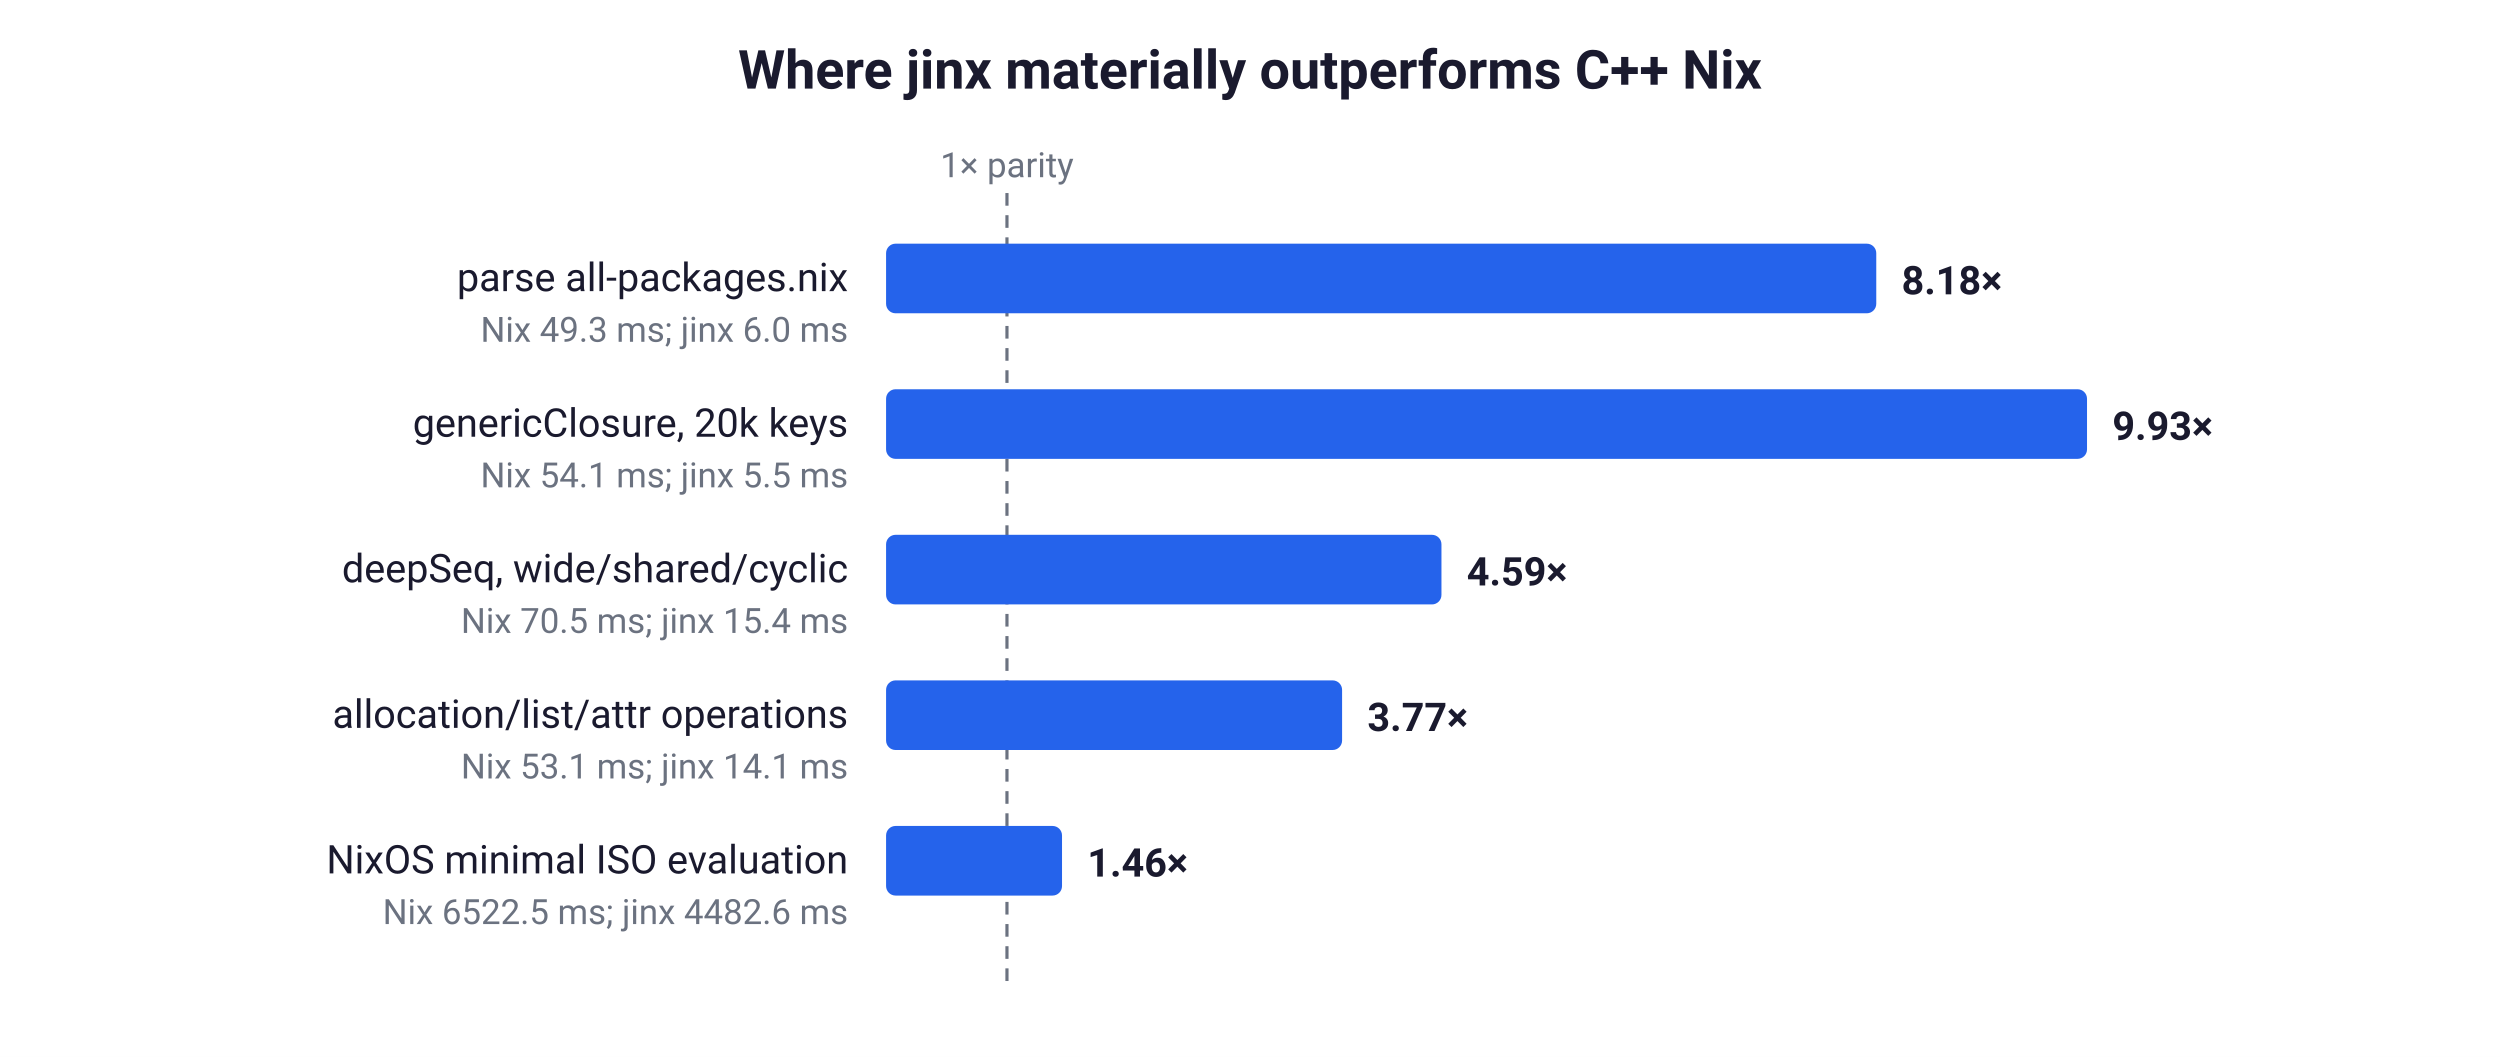
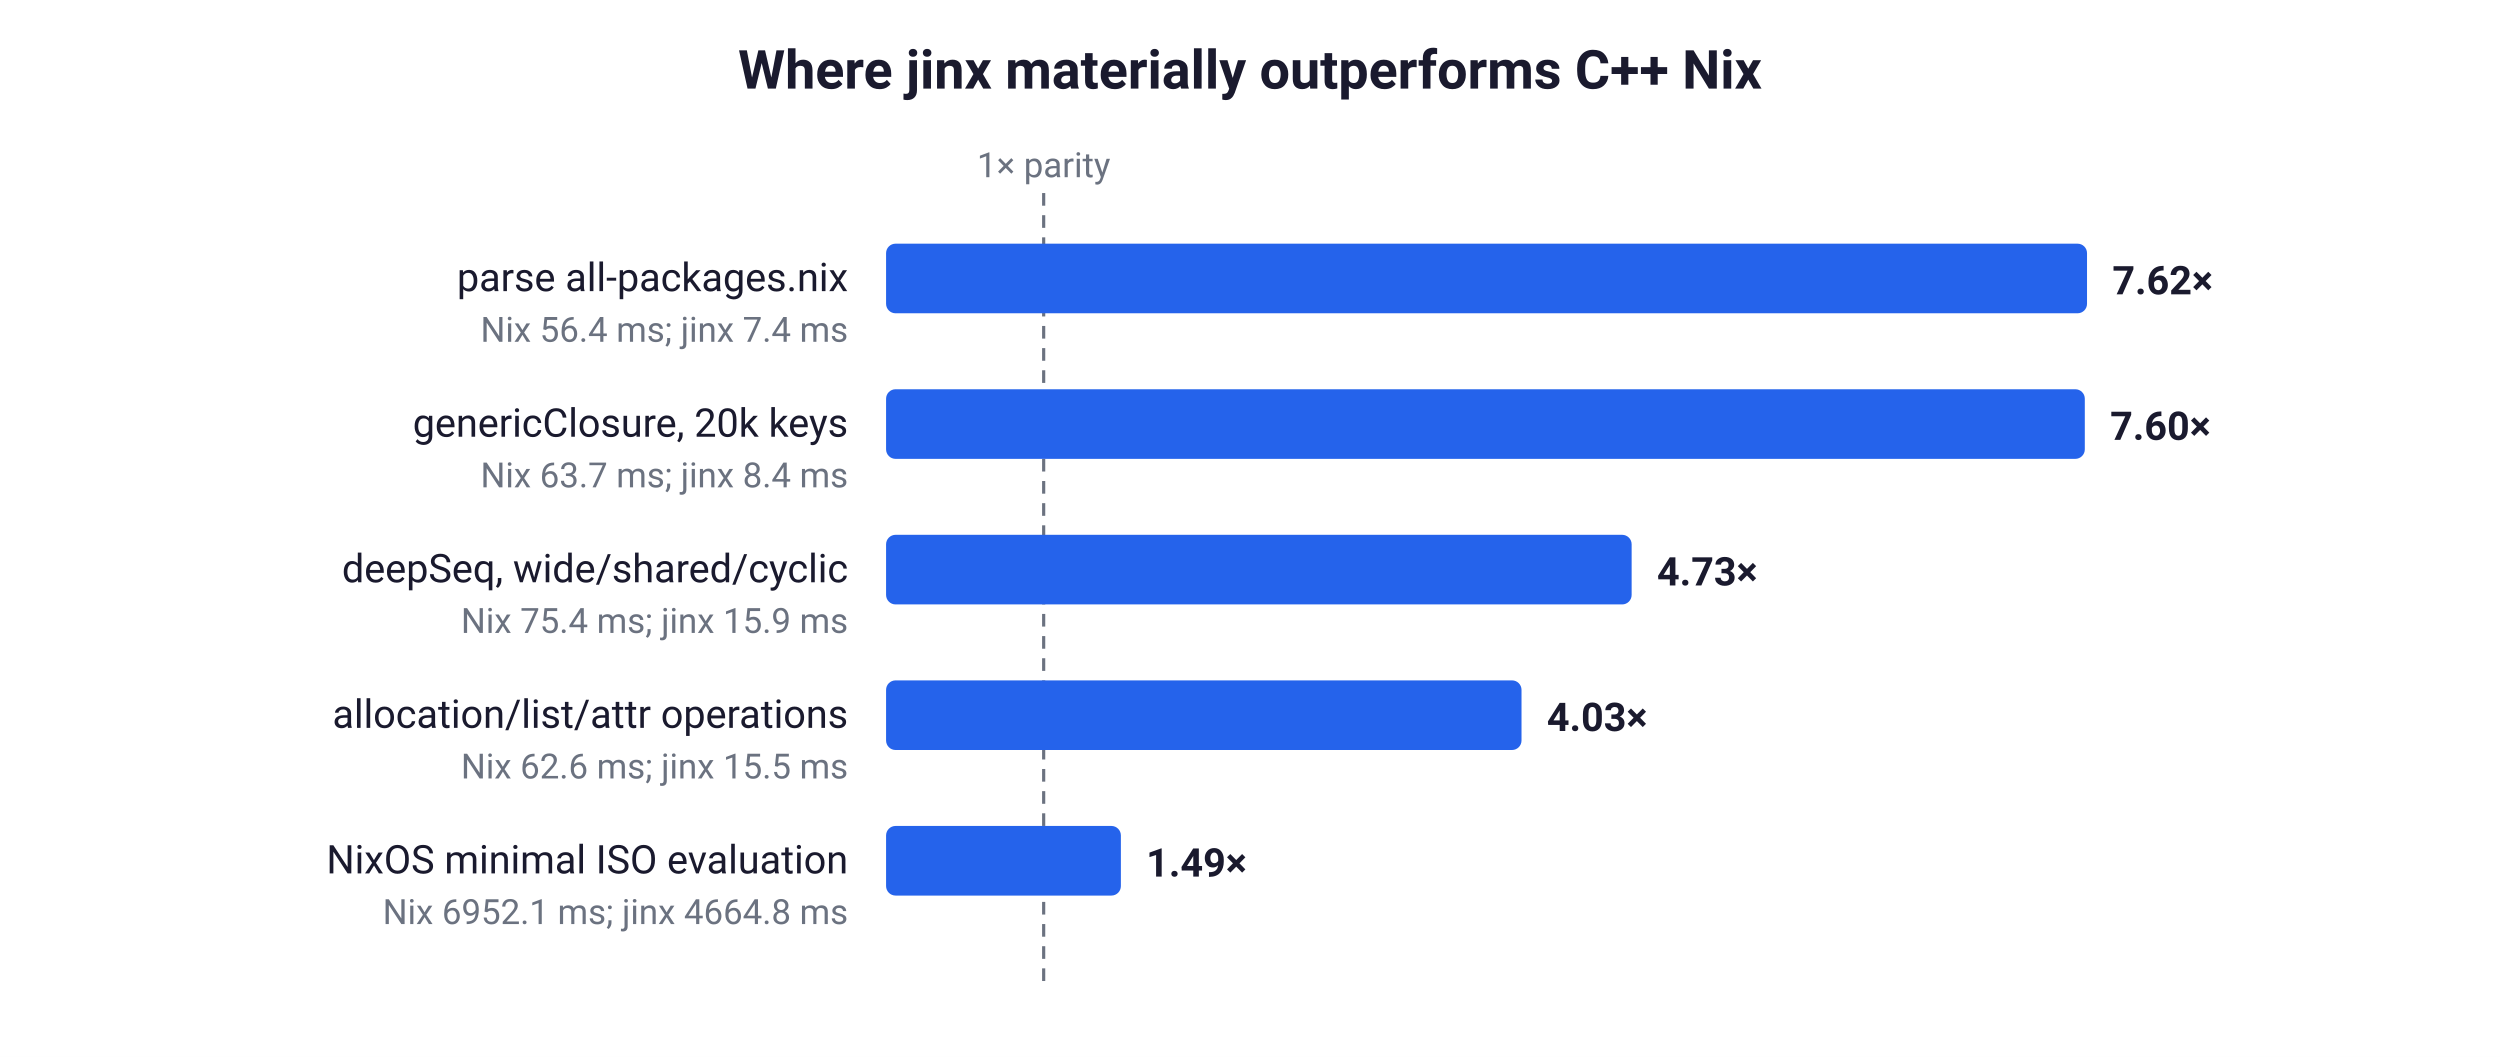
<svg xmlns="http://www.w3.org/2000/svg" width="790" height="334" viewBox="0 0 790 334" font-family="-apple-system,Segoe UI,Roboto,sans-serif" role="img" aria-labelledby="chart-title chart-description">
  <rect width="790" height="334" fill="#ffffff" />
  <text x="395.0" y="28" text-anchor="middle" font-size="17" font-weight="700" fill="#1a1a2e">Where jinx materially outperforms C++ Nix</text>
-   <line x1="318.2" y1="61" x2="318.2" y2="310" stroke="#6b7280" stroke-width="1" stroke-dasharray="4 3" />
-   <text x="318.2" y="56" text-anchor="middle" font-size="11" fill="#6b7280">1× parity</text>
+   <line x1="329.8" y1="61" x2="329.8" y2="310" stroke="#6b7280" stroke-width="1" stroke-dasharray="4 3" />
+   <text x="329.8" y="56" text-anchor="middle" font-size="11" fill="#6b7280">1× parity</text>
  <text x="268" y="92" text-anchor="end" font-size="12.5" fill="#1a1a2e">parse all-packages.nix</text>
-   <rect x="280" y="77" width="312.9" height="22" rx="3" fill="#2563eb" />
-   <text x="600.9" y="93" text-anchor="start" font-size="12.5" font-weight="700" fill="#1a1a2e">8.18×</text>
-   <text x="268" y="108" text-anchor="end" font-size="11" fill="#6b7280">Nix 49.3 ms; jinx 6.0 ms</text>
+   <rect x="280" y="77" width="379.5" height="22" rx="3" fill="#2563eb" />
+   <text x="667.5" y="93" text-anchor="start" font-size="12.5" font-weight="700" fill="#1a1a2e">7.62×</text>
+   <text x="268" y="108" text-anchor="end" font-size="11" fill="#6b7280">Nix 56.4 ms; jinx 7.4 ms</text>
  <text x="268" y="138" text-anchor="end" font-size="12.5" fill="#1a1a2e">genericClosure, 20k keys</text>
-   <rect x="280" y="123" width="379.5" height="22" rx="3" fill="#2563eb" />
-   <text x="667.5" y="139" text-anchor="start" font-size="12.5" font-weight="700" fill="#1a1a2e">9.93×</text>
-   <text x="268" y="154" text-anchor="end" font-size="11" fill="#6b7280">Nix 54.1 ms; jinx 5.5 ms</text>
+   <rect x="280" y="123" width="378.8" height="22" rx="3" fill="#2563eb" />
+   <text x="666.8" y="139" text-anchor="start" font-size="12.5" font-weight="700" fill="#1a1a2e">7.60×</text>
+   <text x="268" y="154" text-anchor="end" font-size="11" fill="#6b7280">Nix 63.7 ms; jinx 8.4 ms</text>
  <text x="268" y="184" text-anchor="end" font-size="12.5" fill="#1a1a2e">deepSeq, wide/shared/cyclic</text>
-   <rect x="280" y="169" width="175.5" height="22" rx="3" fill="#2563eb" />
-   <text x="463.5" y="185" text-anchor="start" font-size="12.5" font-weight="700" fill="#1a1a2e">4.59×</text>
-   <text x="268" y="200" text-anchor="end" font-size="11" fill="#6b7280">Nix 70.5 ms; jinx 15.4 ms</text>
+   <rect x="280" y="169" width="235.6" height="22" rx="3" fill="#2563eb" />
+   <text x="523.6" y="185" text-anchor="start" font-size="12.5" font-weight="700" fill="#1a1a2e">4.73×</text>
+   <text x="268" y="200" text-anchor="end" font-size="11" fill="#6b7280">Nix 75.4 ms; jinx 15.9 ms</text>
  <text x="268" y="230" text-anchor="end" font-size="12.5" fill="#1a1a2e">allocation/list/attr operations</text>
-   <rect x="280" y="215" width="144.1" height="22" rx="3" fill="#2563eb" />
-   <text x="432.1" y="231" text-anchor="start" font-size="12.5" font-weight="700" fill="#1a1a2e">3.77×</text>
-   <text x="268" y="246" text-anchor="end" font-size="11" fill="#6b7280">Nix 53.1 ms; jinx 14.1 ms</text>
+   <rect x="280" y="215" width="200.8" height="22" rx="3" fill="#2563eb" />
+   <text x="488.8" y="231" text-anchor="start" font-size="12.5" font-weight="700" fill="#1a1a2e">4.03×</text>
+   <text x="268" y="246" text-anchor="end" font-size="11" fill="#6b7280">Nix 62.6 ms; jinx 15.5 ms</text>
  <text x="268" y="276" text-anchor="end" font-size="12.5" fill="#1a1a2e">NixOS minimal ISO evaluation</text>
-   <rect x="280" y="261" width="55.6" height="22" rx="3" fill="#2563eb" />
-   <text x="343.6" y="277" text-anchor="start" font-size="12.5" font-weight="700" fill="#1a1a2e">1.46×</text>
-   <text x="268" y="292" text-anchor="end" font-size="11" fill="#6b7280">Nix 6522.5 ms; jinx 4482.6 ms</text>
+   <rect x="280" y="261" width="74.2" height="22" rx="3" fill="#2563eb" />
+   <text x="362.2" y="277" text-anchor="start" font-size="12.5" font-weight="700" fill="#1a1a2e">1.49×</text>
+   <text x="268" y="292" text-anchor="end" font-size="11" fill="#6b7280">Nix 6952.1 ms; jinx 4664.8 ms</text>
</svg>
